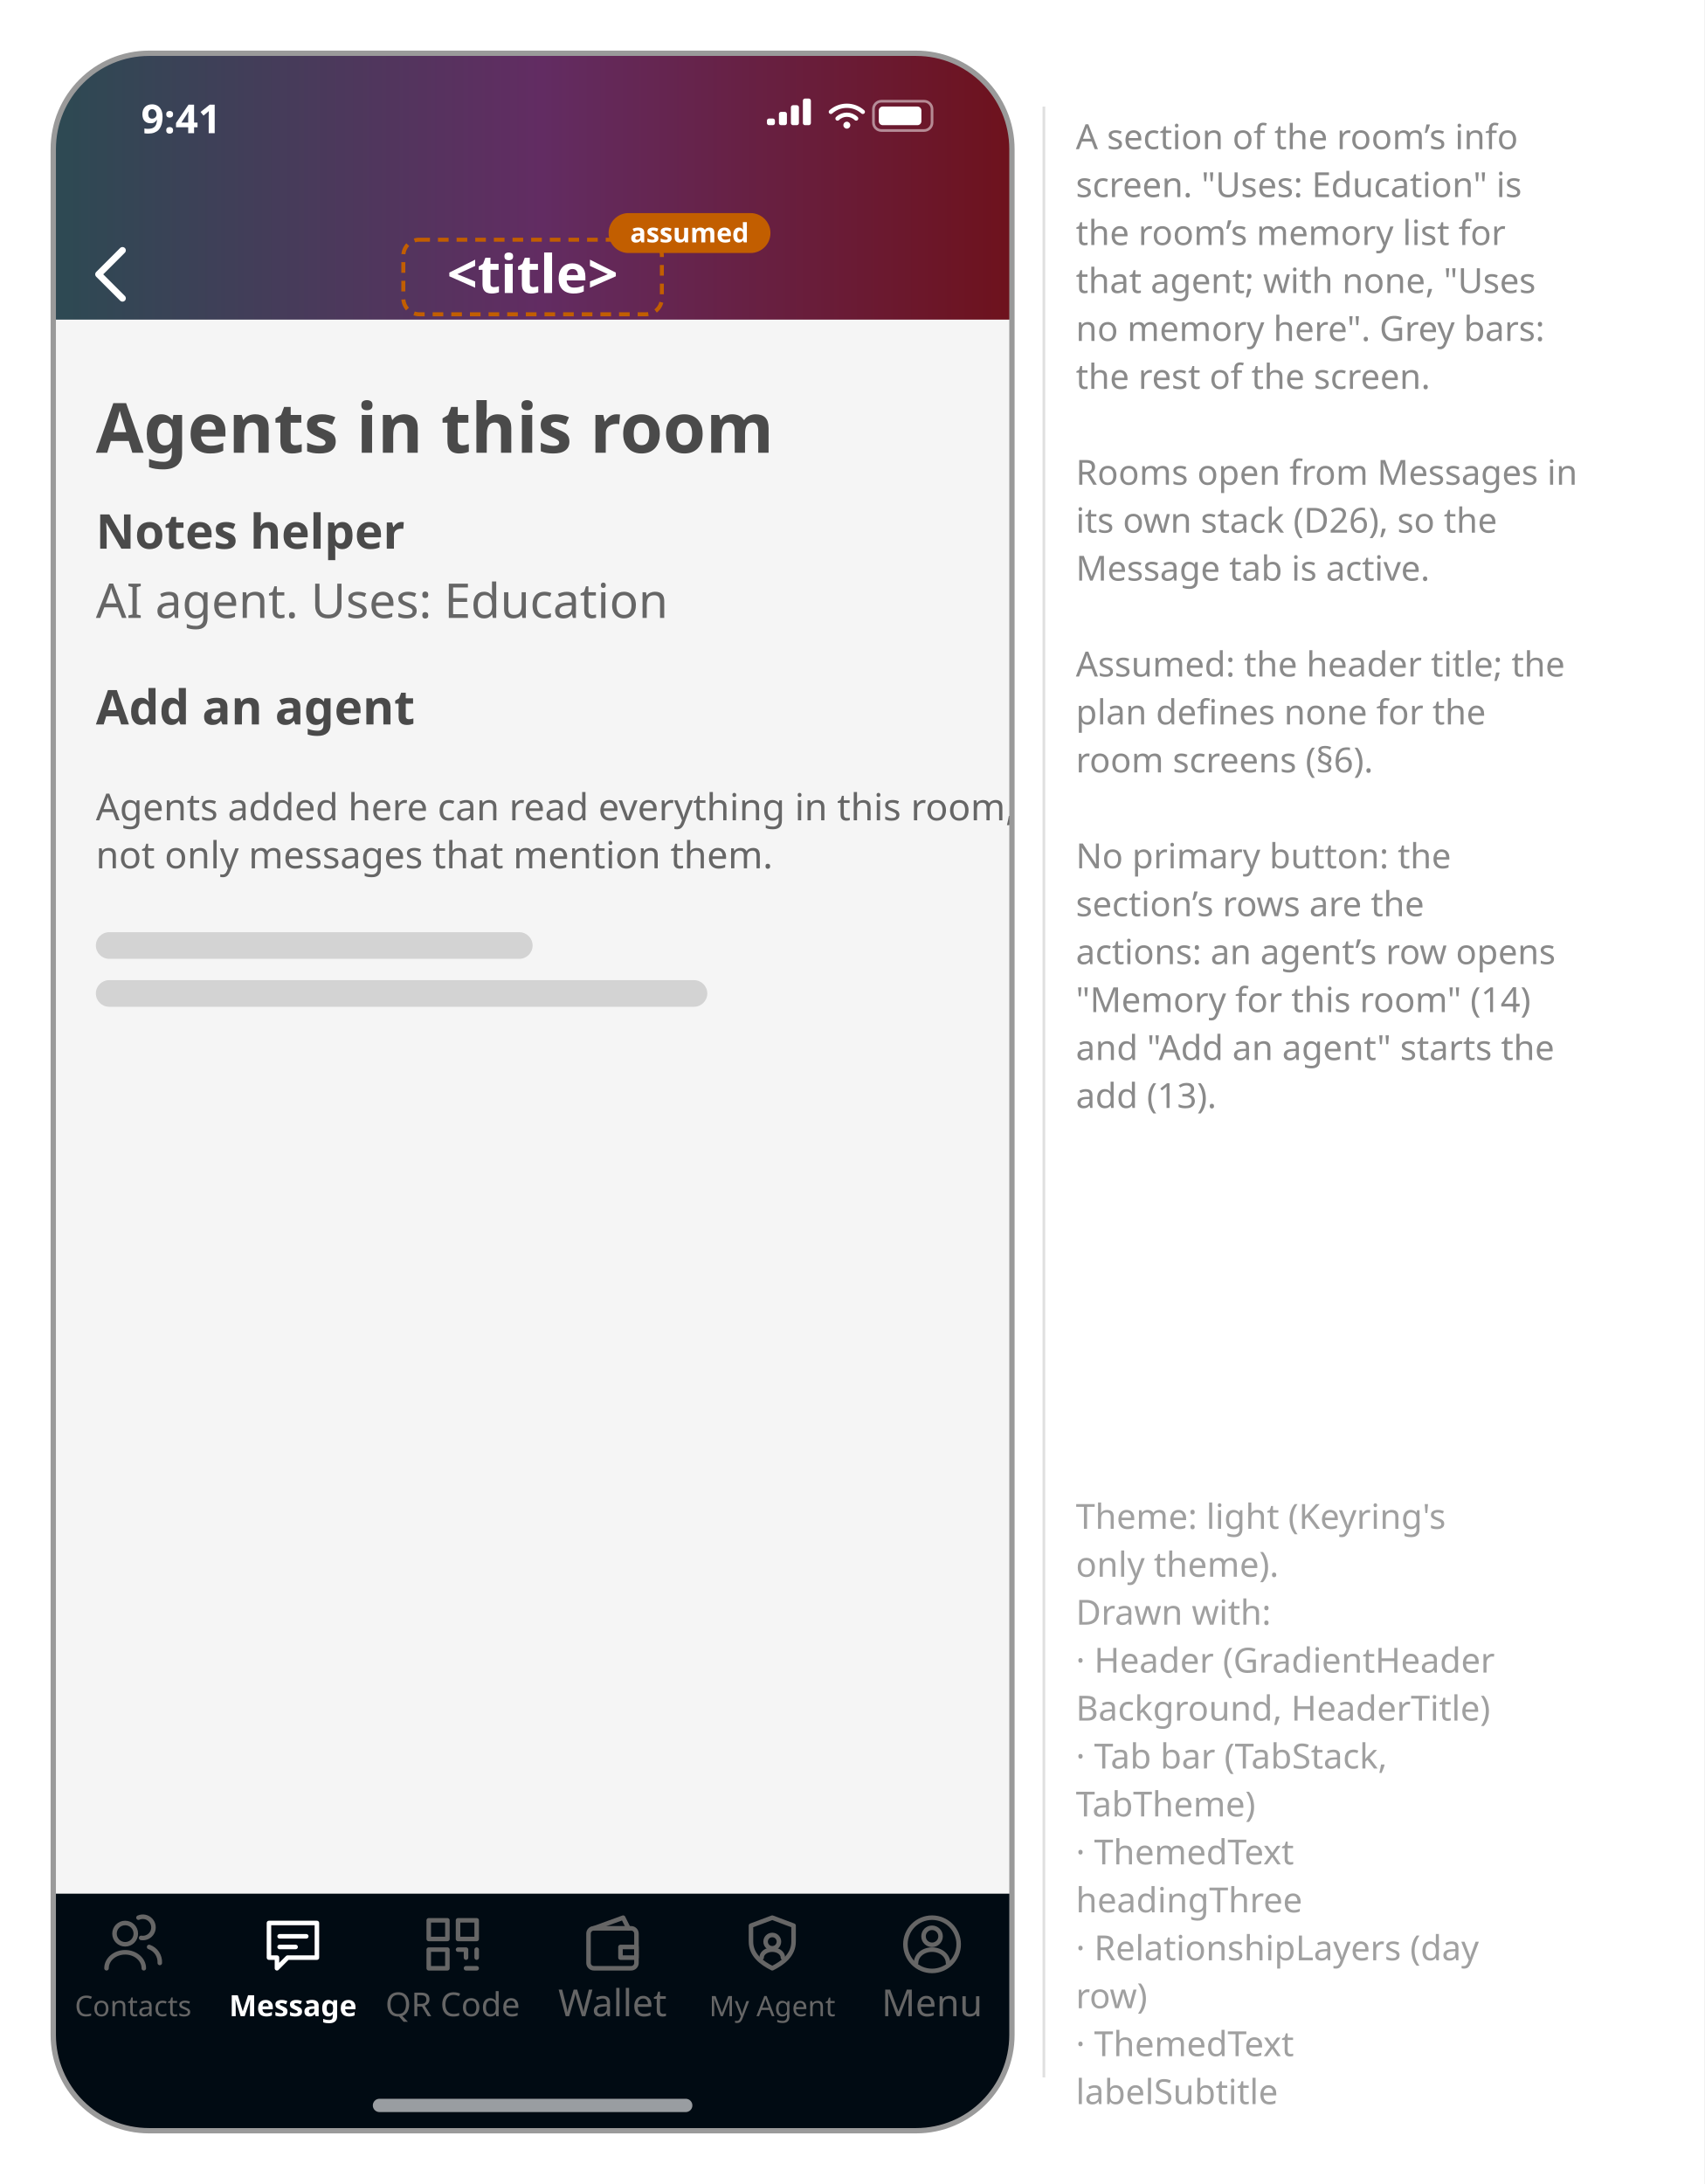
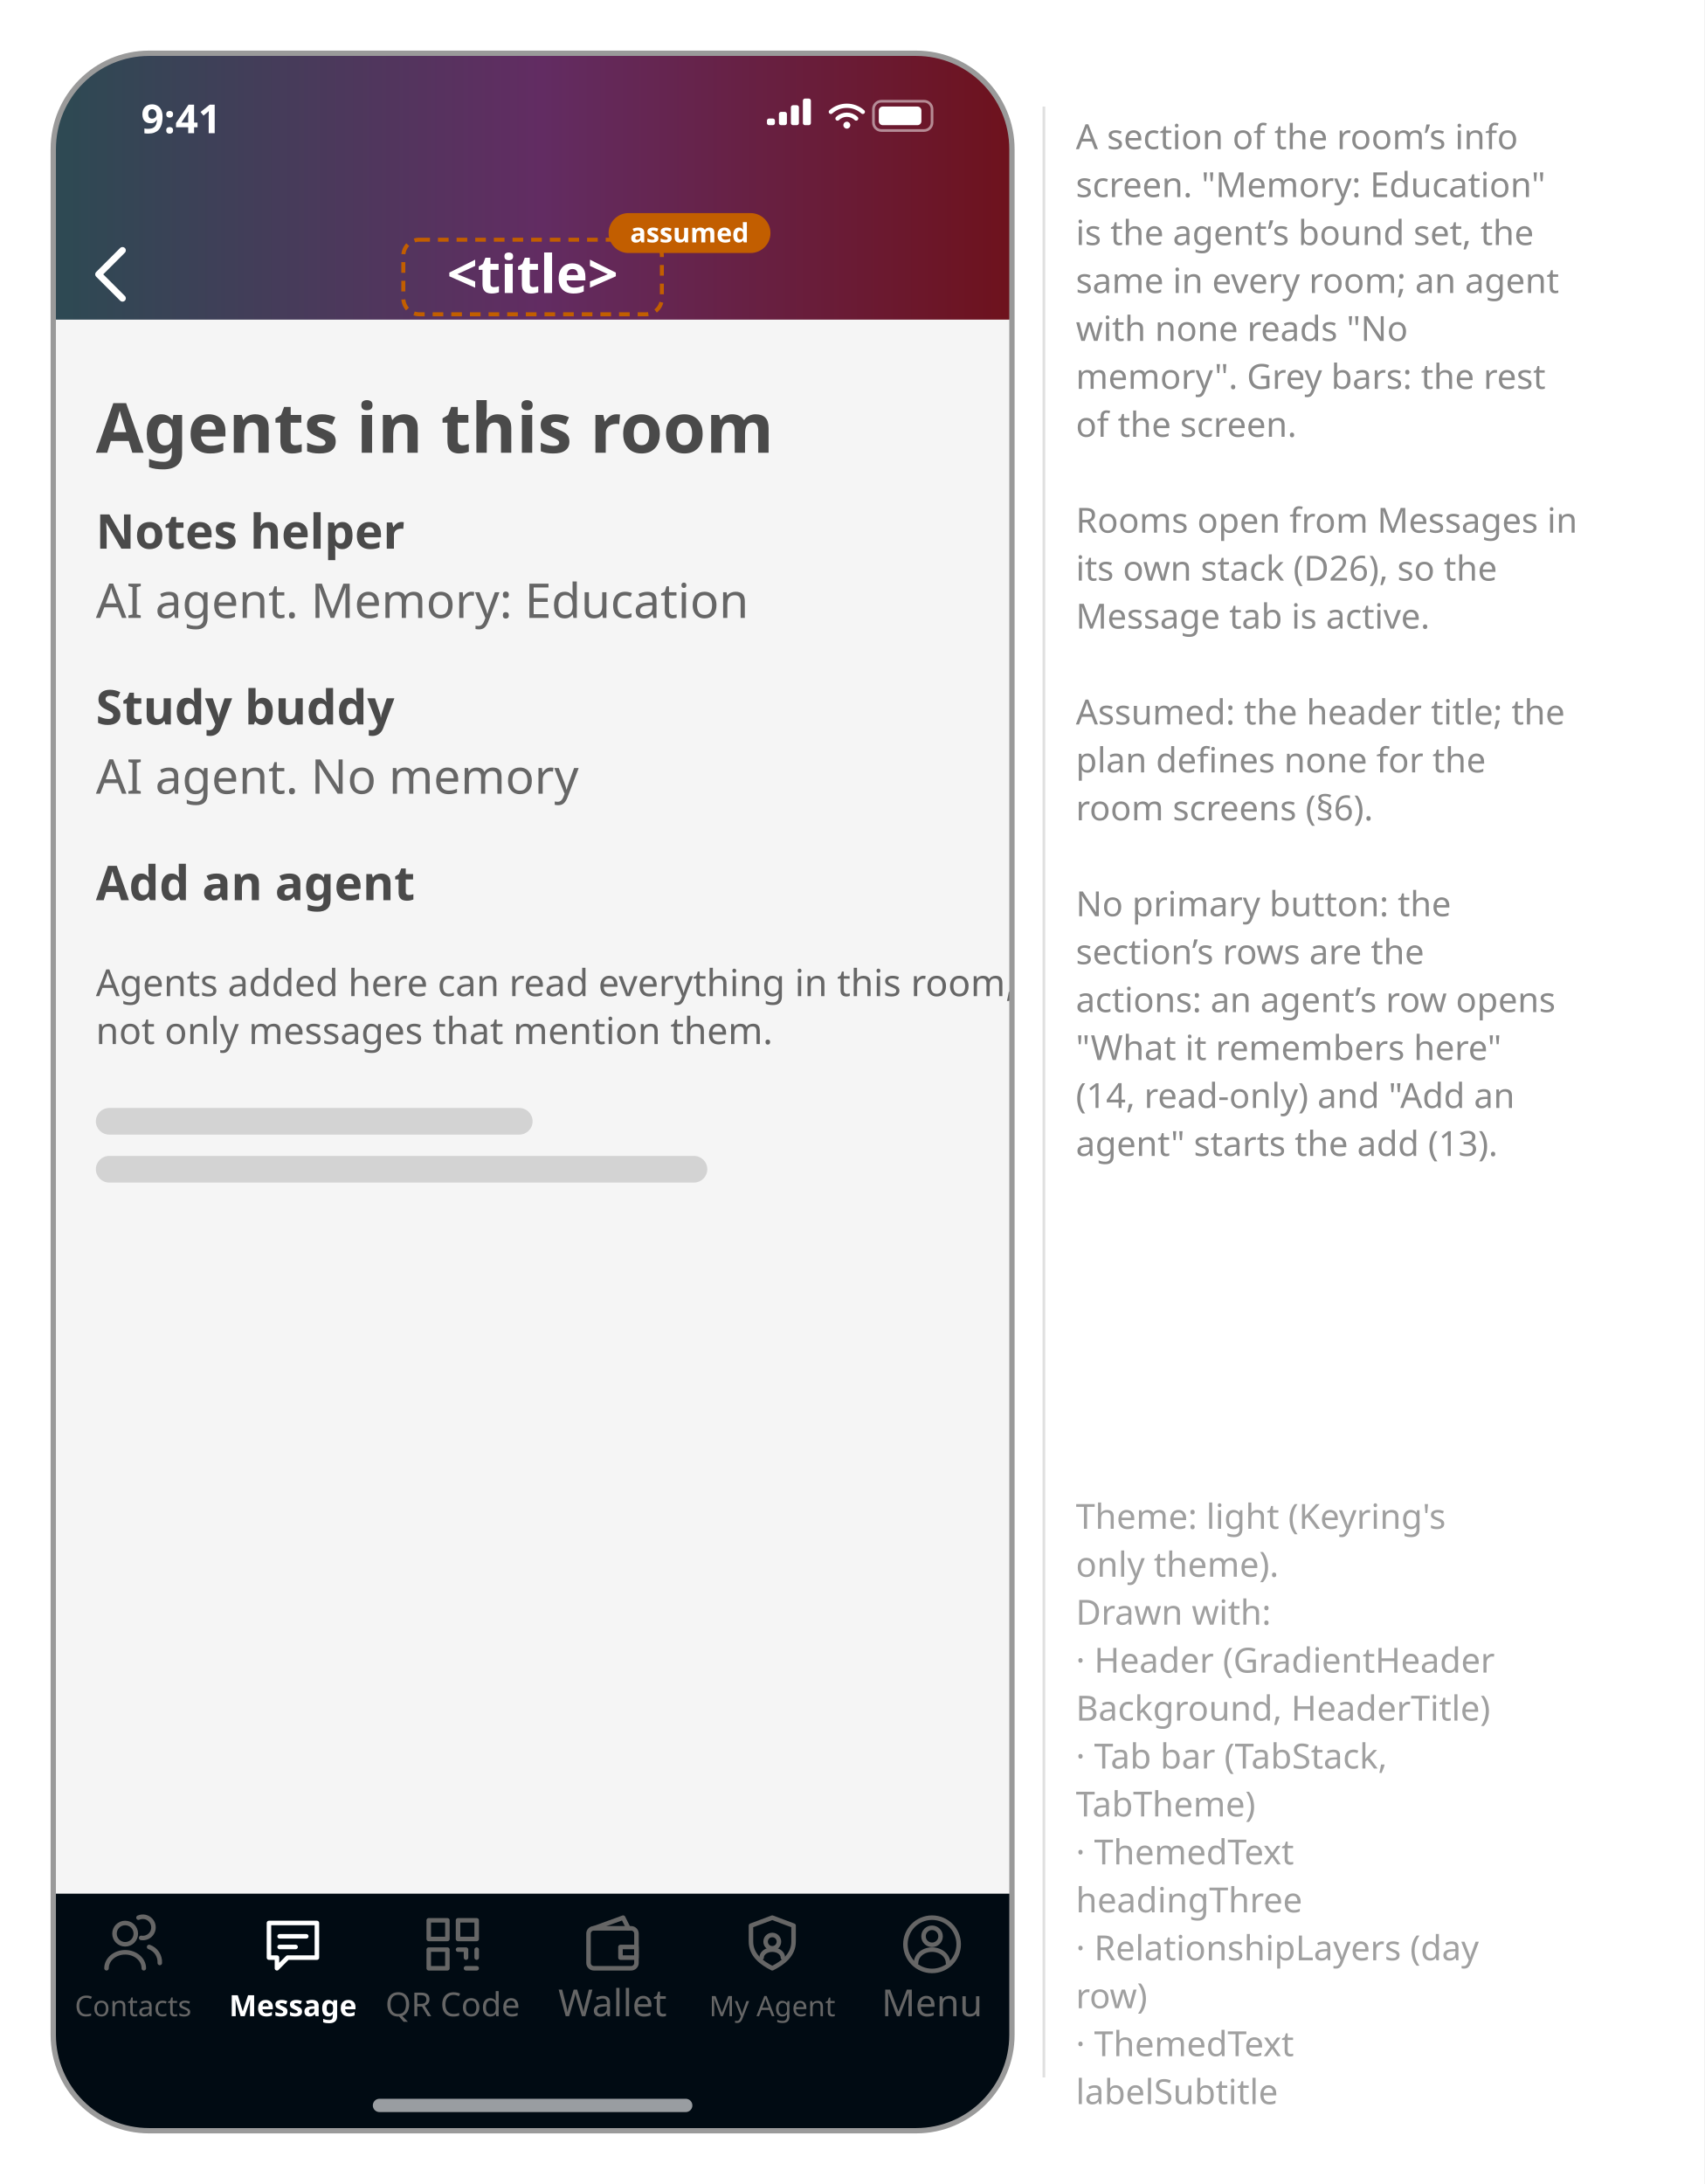
<svg xmlns="http://www.w3.org/2000/svg" width="640" height="820" viewBox="0 0 640 820" font-family="'Source Sans 3', 'SourceSans3-Regular', system-ui, sans-serif">
  <defs>
    <linearGradient id="kr-header" x1="0" y1="0" x2="1" y2="0">
      <stop offset="0.01" stop-color="#2E4953" />
      <stop offset="0.51" stop-color="#622C62" />
      <stop offset="1" stop-color="#6E121D" />
    </linearGradient>
    <filter id="kr-card-shadow" x="-10%" y="-30%" width="120%" height="160%">
      <feGaussianBlur stdDeviation="2" />
    </filter>
    <filter id="kr-button-shadow" x="-10%" y="-30%" width="120%" height="160%">
      <feGaussianBlur stdDeviation="2" />
    </filter>
    <clipPath id="kr-phone">
      <rect x="20" y="20" width="360" height="780" rx="36" />
    </clipPath>
  </defs>
  <rect width="640" height="820" fill="#FFFFFF" />
  <g clip-path="url(#kr-phone)">
    <rect x="20" y="20" width="360" height="780" fill="#F5F5F5" />
    <rect x="20" y="20" width="360" height="100" fill="url(#kr-header)" />
    <text x="68" y="50" font-family="system-ui, sans-serif" font-size="15" font-weight="600" fill="#FFFFFF" text-anchor="middle">9:41</text>
    <g fill="#FFFFFF">
      <rect x="288" y="44.5" width="3" height="2.5" rx="0.8" />
      <rect x="292.5" y="42" width="3" height="5" rx="0.8" />
      <rect x="297" y="39.5" width="3" height="7.5" rx="0.8" />
      <rect x="301.5" y="37" width="3" height="10" rx="0.8" />
    </g>
    <path d="M312 42 a9 9 0 0 1 12 0 M314.5 44.5 a5 5 0 0 1 7 0" fill="none" stroke="#FFFFFF" stroke-width="1.6" stroke-linecap="round" />
    <circle cx="318" cy="47" r="1.3" fill="#FFFFFF" />
    <rect x="328" y="38" width="22" height="11" rx="3" fill="none" stroke="#FFFFFF" stroke-opacity="0.5" />
    <rect x="330" y="40" width="16" height="7" rx="1.5" fill="#FFFFFF" />
    <path d="M46 94 l-9 9 l9 9" fill="none" stroke="#FFFFFF" stroke-width="2.5" stroke-linecap="round" stroke-linejoin="round" />
    <text x="200" y="110" font-family="system-ui, sans-serif" font-size="20" font-weight="700" fill="#FFFFFF" text-anchor="middle">&lt;title&gt;</text>
    <rect x="151.459" y="90" width="97.081" height="28" rx="6" fill="none" stroke="#C25E00" stroke-width="1.5" stroke-dasharray="4 3" />
    <rect x="228.541" y="80" width="60.778" height="15" rx="7.5" fill="#C25E00" />
    <text x="258.93" y="91" font-family="system-ui, sans-serif" font-size="10" font-weight="700" fill="#FFFFFF" text-anchor="middle">assumed</text>
    <rect x="20" y="711" width="360" height="89" fill="#010B13" />
    <g fill="none" stroke="#666666" stroke-width="1.7" stroke-linecap="round" stroke-linejoin="round">
      <circle cx="47" cy="726" r="4" />
      <path d="M40 739 a7 6 0 0 1 14 0" />
      <path d="M52 720 a4 4 0 1 1 1 7.6 M56 731 a6 6 0 0 1 4 6" />
    </g>
    <text x="50" y="757" font-size="10.7" fill="#666666" text-anchor="middle">Contacts</text>
    <g fill="none" stroke="#FFFFFF" stroke-width="1.7" stroke-linecap="round" stroke-linejoin="round">
      <path d="M101 722 h18 v13 h-11 l-4 4 v-4 h-3 z" />
      <path d="M105 727 h10 M105 731 h6" />
    </g>
    <text x="110" y="757" font-size="11.0" font-weight="700" fill="#FFFFFF" text-anchor="middle">Message</text>
    <g fill="none" stroke="#666666" stroke-width="1.7" stroke-linecap="round" stroke-linejoin="round">
      <rect x="161" y="721" width="7" height="7" />
      <rect x="172" y="721" width="7" height="7" />
      <rect x="161" y="732" width="7" height="7" />
      <path d="M172 732 h3 v3 M179 732 v3 M175 739 h4" />
    </g>
    <text x="170" y="757" font-size="12.4" fill="#666666" text-anchor="middle">QR Code</text>
    <g fill="none" stroke="#666666" stroke-width="1.7" stroke-linecap="round" stroke-linejoin="round">
      <rect x="221" y="724" width="18" height="15" rx="2" />
      <path d="M223 724 l11 -4 l2 4 M233 731 h6 v4 h-6 z" />
    </g>
    <text x="230" y="757" font-size="14.0" fill="#666666" text-anchor="middle">Wallet</text>
    <g fill="none" stroke="#666666" stroke-width="1.7" stroke-linecap="round" stroke-linejoin="round">
      <path d="M290 720 l8 3 v6 c0 5 -4 8 -8 10 c-4 -2 -8 -5 -8 -10 v-6 z" />
      <circle cx="290" cy="729" r="2.5" />
      <path d="M286 735 a4 3 0 0 1 8 0" />
    </g>
    <text x="290" y="757" font-size="10.6" fill="#666666" text-anchor="middle">My Agent</text>
    <g fill="none" stroke="#666666" stroke-width="1.7" stroke-linecap="round" stroke-linejoin="round">
      <circle cx="350" cy="730" r="10" />
      <circle cx="350" cy="727" r="3.2" />
      <path d="M344 737 a6 5 0 0 1 12 0" />
    </g>
    <text x="350" y="757" font-size="14.0" fill="#666666" text-anchor="middle">Menu</text>
    <text font-size="26" font-weight="700" fill="#4A4A4A">
      <tspan x="36" y="170">Agents in this room</tspan>
    </text>
    <text font-size="18" font-weight="700" fill="#4A4A4A">
      <tspan x="36" y="206">Notes helper</tspan>
    </text>
    <text font-size="18" fill="#666666">
-       <tspan x="36" y="232">AI agent. Uses: Education</tspan>
+       <tspan x="36" y="232">AI agent. Memory: Education</tspan>
    </text>
    <text font-size="18" font-weight="700" fill="#4A4A4A">
-       <tspan x="36" y="272">Add an agent</tspan>
+       <tspan x="36" y="272">Study buddy</tspan>
+     </text>
+     <text font-size="18" fill="#666666">
+       <tspan x="36" y="298">AI agent. No memory</tspan>
+     </text>
+     <text font-size="18" font-weight="700" fill="#4A4A4A">
+       <tspan x="36" y="338">Add an agent</tspan>
    </text>
    <text font-size="14" fill="#666666">
-       <tspan x="36" y="308">Agents added here can read everything in this room,</tspan>
+       <tspan x="36" y="374">Agents added here can read everything in this room,</tspan>
      <tspan x="36" dy="18">not only messages that mention them.</tspan>
    </text>
-     <rect x="36" y="350" width="164" height="10" rx="5" fill="#D3D3D3" />
-     <rect x="36" y="368" width="229.6" height="10" rx="5" fill="#D3D3D3" />
+     <rect x="36" y="416" width="164" height="10" rx="5" fill="#D3D3D3" />
+     <rect x="36" y="434" width="229.6" height="10" rx="5" fill="#D3D3D3" />
    <rect x="140" y="788" width="120" height="5" rx="2.5" fill="#FFFFFF" opacity="0.6" />
  </g>
  <rect x="20" y="20" width="360" height="780" rx="36" fill="none" stroke="#9A9A9A" stroke-width="2" />
  <line x1="392" y1="40" x2="392" y2="780" stroke="#E0E0E0" stroke-width="1" />
  <text font-family="system-ui, sans-serif" font-size="13" fill="#8A8A8A">
    <tspan x="404" y="56">A section of the room’s info</tspan>
-     <tspan x="404" dy="18">screen. "Uses: Education" is</tspan>
-     <tspan x="404" dy="18">the room’s memory list for</tspan>
-     <tspan x="404" dy="18">that agent; with none, "Uses</tspan>
-     <tspan x="404" dy="18">no memory here". Grey bars:</tspan>
-     <tspan x="404" dy="18">the rest of the screen.</tspan>
+     <tspan x="404" dy="18">screen. "Memory: Education"</tspan>
+     <tspan x="404" dy="18">is the agent’s bound set, the</tspan>
+     <tspan x="404" dy="18">same in every room; an agent</tspan>
+     <tspan x="404" dy="18">with none reads "No</tspan>
+     <tspan x="404" dy="18">memory". Grey bars: the rest</tspan>
+     <tspan x="404" dy="18">of the screen.</tspan>
    <tspan x="404" dy="18"> </tspan>
    <tspan x="404" dy="18">Rooms open from Messages in</tspan>
    <tspan x="404" dy="18">its own stack (D26), so the</tspan>
    <tspan x="404" dy="18">Message tab is active.</tspan>
    <tspan x="404" dy="18"> </tspan>
    <tspan x="404" dy="18">Assumed: the header title; the</tspan>
    <tspan x="404" dy="18">plan defines none for the</tspan>
    <tspan x="404" dy="18">room screens (§6).</tspan>
    <tspan x="404" dy="18"> </tspan>
    <tspan x="404" dy="18">No primary button: the</tspan>
    <tspan x="404" dy="18">section’s rows are the</tspan>
    <tspan x="404" dy="18">actions: an agent’s row opens</tspan>
-     <tspan x="404" dy="18">"Memory for this room" (14)</tspan>
-     <tspan x="404" dy="18">and "Add an agent" starts the</tspan>
-     <tspan x="404" dy="18">add (13).</tspan>
+     <tspan x="404" dy="18">"What it remembers here"</tspan>
+     <tspan x="404" dy="18">(14, read-only) and "Add an</tspan>
+     <tspan x="404" dy="18">agent" starts the add (13).</tspan>
    <tspan x="404" dy="18"> </tspan>
  </text>
  <text font-family="system-ui, sans-serif" font-size="13" fill="#A0A0A0">
    <tspan x="404" y="574">Theme: light (Keyring's</tspan>
    <tspan x="404" dy="18">   only theme).</tspan>
    <tspan x="404" dy="18">Drawn with:</tspan>
    <tspan x="404" dy="18">· Header (GradientHeader</tspan>
    <tspan x="404" dy="18">   Background, HeaderTitle)</tspan>
    <tspan x="404" dy="18">· Tab bar (TabStack,</tspan>
    <tspan x="404" dy="18">   TabTheme)</tspan>
    <tspan x="404" dy="18">· ThemedText</tspan>
    <tspan x="404" dy="18">   headingThree</tspan>
    <tspan x="404" dy="18">· RelationshipLayers (day</tspan>
    <tspan x="404" dy="18">   row)</tspan>
    <tspan x="404" dy="18">· ThemedText</tspan>
    <tspan x="404" dy="18">   labelSubtitle</tspan>
  </text>
</svg>
